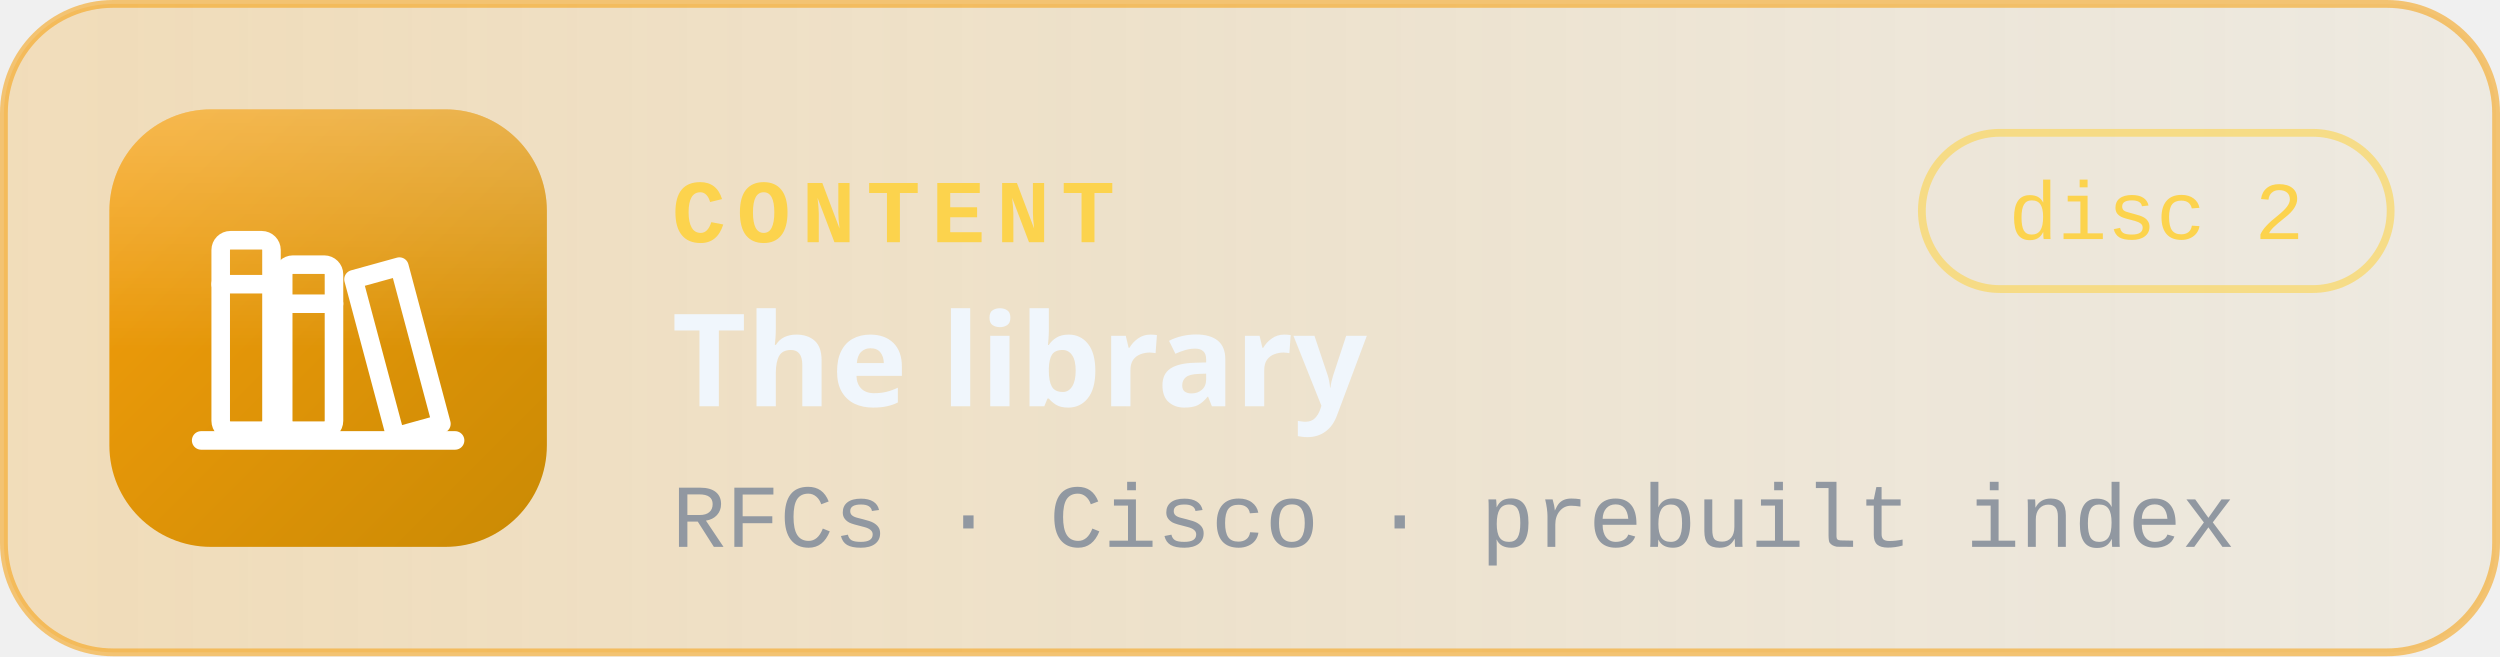
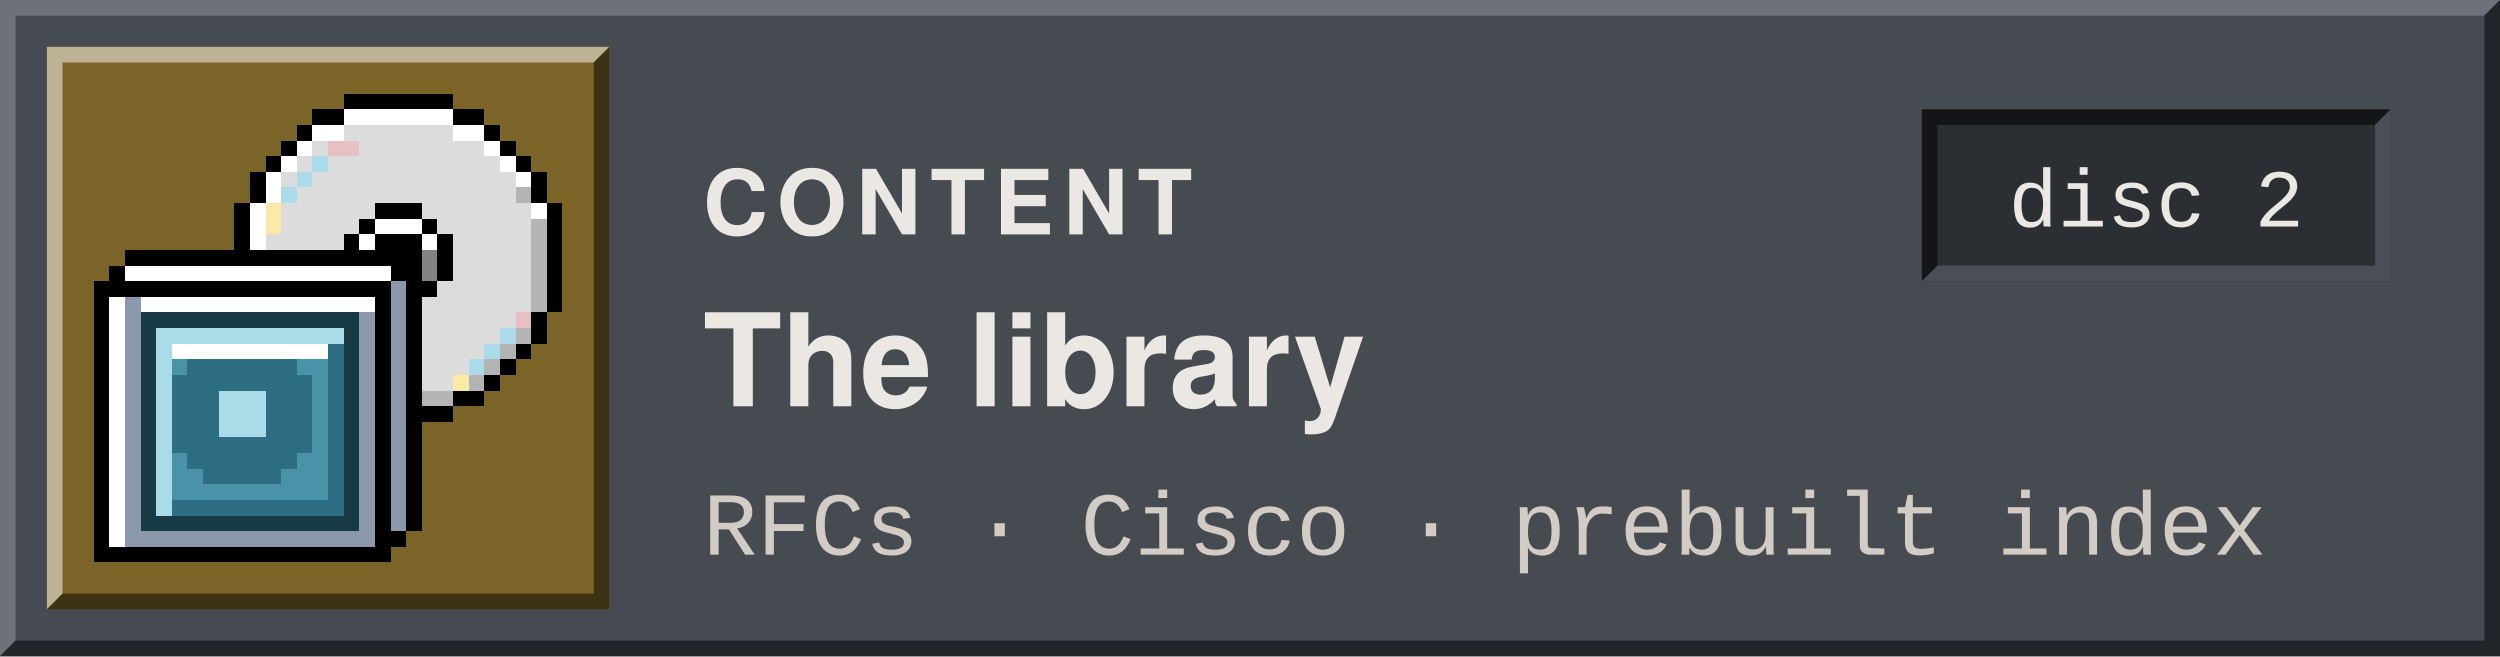
<svg xmlns="http://www.w3.org/2000/svg" width="320" height="84" viewBox="0 0 320 84" role="img" aria-labelledby="t d">
-   <style>.s{font-family:-apple-system,BlinkMacSystemFont,'Segoe UI','Noto Sans',Helvetica,Arial,sans-serif}.m{font-family:ui-monospace,SFMono-Regular,'SF Mono',Menlo,Consolas,'Liberation Mono',monospace}</style>
+   <style>.s{font-family:Helvetica,Arial,'Liberation Sans','Nimbus Sans',sans-serif}.m{font-family:'Lucida Console','Lucida Sans Typewriter',Monaco,'Courier New',monospace}</style>
  <defs>
-     <marker id="ah" viewBox="0 0 10 10" refX="9" refY="5" markerWidth="6.5" markerHeight="6.5" orient="auto">
-       <path d="M0 1L9.5 5L0 9z" fill="#9198a1" />
+     <marker id="ah" viewBox="0 0 8 8" refX="6" refY="4" markerWidth="4" markerHeight="4" orient="auto">
+       <path d="M0 0L8 4L0 8z" fill="#aeb5bd" />
    </marker>
-     <linearGradient id="bgcontent00" x1="0" y1="0" x2="1" y2="0">
-       <stop offset="0" stop-color="#f59e0b" stop-opacity="0.24" />
-       <stop offset="1" stop-color="#ca8a04" stop-opacity="0.06" />
-     </linearGradient>
-     <linearGradient id="iccontent00" x1="0" y1="0" x2="1" y2="1">
-       <stop offset="0" stop-color="#f59e0b" />
-       <stop offset="1" stop-color="#ca8a04" />
-     </linearGradient>
-     <linearGradient id="hlcontent00" x1="0" y1="0" x2="0" y2="1">
-       <stop offset="0" stop-color="#fff" stop-opacity=".28" />
-       <stop offset=".55" stop-color="#fff" stop-opacity="0" />
-     </linearGradient>
+     <marker id="ak" viewBox="0 0 8 8" refX="6" refY="4" markerWidth="4" markerHeight="4" orient="auto">
+       <path d="M0 0L8 4L0 8z" fill="#ebe7e2" />
+     </marker>
  </defs>
  <g transform="translate(0 0)">
-     <rect x=".5" y=".5" width="319" height="83" rx="14" fill="url(#bgcontent00)" stroke="#f59e0b" stroke-opacity="0.55" />
-     <rect x="14" y="14" width="56" height="56" rx="13" fill="url(#iccontent00)" />
-     <rect x="14" y="14" width="56" height="56" rx="13" fill="url(#hlcontent00)" />
-     <g transform="translate(22 22) scale(1.25)">
-       <rect x="5" y="7" width="5.2" height="19.5" rx="1" fill="none" stroke="#fff" stroke-width="1.9" stroke-linecap="round" stroke-linejoin="round" />
-       <rect x="11.4" y="9.5" width="5.2" height="17" rx="1" fill="none" stroke="#fff" stroke-width="1.9" stroke-linecap="round" stroke-linejoin="round" />
-       <path d="M18.6 11l4.7-1.3 4.3 16.1-4.7 1.3z" fill="none" stroke="#fff" stroke-width="1.9" stroke-linecap="round" stroke-linejoin="round" />
-       <path d="M3 27.5h26M5 11.5h5.2M11.4 13.5h5.2" fill="none" stroke="#fff" stroke-width="1.9" stroke-linecap="round" stroke-linejoin="round" />
+     <rect x="0" y="0" width="320" height="84" fill="#464a51" />
+     <path d="M0 0H320L318 2H2V82L0 84Z" fill="#6c717a" />
+     <path d="M320 0V84H0L2 82H318V2Z" fill="#212428" />
+     <rect x="6" y="6" width="72" height="72" fill="#7a6428" />
+     <path d="M6 6H78L76 8H8V76L6 78Z" fill="#bdb294" />
+     <path d="M78 6V78H6L8 76H76V8Z" fill="#3d3214" />
+     <g transform="translate(10 10) scale(2)" shape-rendering="crispEdges">
+       <path fill="#000000" d="M17 1h7v1h-7zM15 2h2v1h-2zM24 2h2v1h-2zM14 3h1v1h-1zM26 3h1v1h-1zM13 4h1v1h-1zM27 4h1v1h-1zM12 5h1v1h-1zM28 5h1v1h-1zM11 6h1v1h-1zM29 6h1v1h-1zM11 7h1v1h-1zM29 7h1v1h-1zM10 8h1v1h-1zM19 8h3v1h-3zM30 8h1v1h-1zM10 9h1v1h-1zM18 9h1v1h-1zM22 9h1v1h-1zM30 9h1v1h-1zM10 10h1v1h-1zM17 10h1v1h-1zM19 10h3v1h-3zM23 10h1v1h-1zM30 10h1v1h-1zM3 11h19v1h-19zM23 11h1v1h-1zM30 11h1v1h-1zM2 12h1v1h-1zM20 12h2v1h-2zM23 12h1v1h-1zM30 12h1v1h-1zM1 13h19v1h-19zM21 13h2v1h-2zM30 13h1v1h-1zM1 14h1v1h-1zM19 14h1v1h-1zM21 14h1v1h-1zM30 14h1v1h-1zM1 15h1v1h-1zM19 15h1v1h-1zM21 15h1v1h-1zM29 15h1v1h-1zM1 16h1v1h-1zM19 16h1v1h-1zM21 16h1v1h-1zM29 16h1v1h-1zM1 17h1v1h-1zM19 17h1v1h-1zM21 17h1v1h-1zM28 17h1v1h-1zM1 18h1v1h-1zM19 18h1v1h-1zM21 18h1v1h-1zM27 18h1v1h-1zM1 19h1v1h-1zM19 19h1v1h-1zM21 19h1v1h-1zM26 19h1v1h-1zM1 20h1v1h-1zM19 20h1v1h-1zM21 20h1v1h-1zM24 20h2v1h-2zM1 21h1v1h-1zM19 21h1v1h-1zM21 21h3v1h-3zM1 22h1v1h-1zM19 22h1v1h-1zM21 22h1v1h-1zM1 23h1v1h-1zM19 23h1v1h-1zM21 23h1v1h-1zM1 24h1v1h-1zM19 24h1v1h-1zM21 24h1v1h-1zM1 25h1v1h-1zM19 25h1v1h-1zM21 25h1v1h-1zM1 26h1v1h-1zM19 26h1v1h-1zM21 26h1v1h-1zM1 27h1v1h-1zM19 27h1v1h-1zM21 27h1v1h-1zM1 28h1v1h-1zM19 28h1v1h-1zM21 28h1v1h-1zM1 29h1v1h-1zM19 29h2v1h-2zM1 30h19v1h-19z" />
+       <path fill="#ffffff" d="M17 2h7v1h-7zM15 3h2v1h-2zM24 3h2v1h-2zM14 4h1v1h-1zM26 4h1v1h-1zM13 5h1v1h-1zM27 5h1v1h-1zM12 6h1v1h-1zM28 6h1v1h-1zM12 7h1v1h-1zM11 8h1v1h-1zM29 8h1v1h-1zM11 9h1v1h-1zM19 9h3v1h-3zM11 10h1v1h-1zM18 10h1v1h-1zM22 10h1v1h-1zM3 12h17v1h-17zM2 14h1v1h-1zM4 14h15v1h-15zM2 15h1v1h-1zM2 16h1v1h-1zM2 17h1v1h-1zM6 17h10v1h-10zM2 18h1v1h-1zM2 19h1v1h-1zM2 20h1v1h-1zM2 21h1v1h-1zM2 22h1v1h-1zM2 23h1v1h-1zM2 24h1v1h-1zM2 25h1v1h-1zM2 26h1v1h-1zM2 27h1v1h-1zM2 28h1v1h-1zM2 29h1v1h-1z" />
+       <path fill="#dcdcdc" d="M17 3h7v1h-7zM15 4h1v1h-1zM18 4h8v1h-8zM14 5h1v1h-1zM16 5h11v1h-11zM13 6h1v1h-1zM15 6h13v1h-13zM14 7h14v1h-14zM13 8h6v1h-6zM22 8h7v1h-7zM13 9h5v1h-5zM23 9h6v1h-6zM12 10h5v1h-5zM24 10h5v1h-5zM24 11h5v1h-5zM24 12h5v1h-5zM23 13h6v1h-6zM22 14h7v1h-7zM22 15h6v1h-6zM22 16h5v1h-5zM22 17h4v1h-4zM22 18h3v1h-3zM22 19h2v1h-2z" />
+       <path fill="#e7c0c4" d="M16 4h2v1h-2zM28 15h1v1h-1z" />
+       <path fill="#a9dbe8" d="M15 5h1v1h-1zM14 6h1v1h-1zM13 7h1v1h-1zM5 16h12v1h-12zM27 16h1v1h-1zM5 17h1v1h-1zM26 17h1v1h-1zM5 18h1v1h-1zM25 18h1v1h-1zM5 19h1v1h-1zM5 20h1v1h-1zM9 20h3v1h-3zM5 21h1v1h-1zM9 21h3v1h-3zM5 22h1v1h-1zM9 22h3v1h-3zM5 23h1v1h-1zM5 24h1v1h-1zM5 25h1v1h-1zM5 26h1v1h-1zM5 27h1v1h-1z" />
+       <path fill="#b4b4b4" d="M28 7h1v1h-1zM29 9h1v1h-1zM29 10h1v1h-1zM29 11h1v1h-1zM29 12h1v1h-1zM29 13h1v1h-1zM29 14h1v1h-1zM28 16h1v1h-1zM27 17h1v1h-1zM26 18h1v1h-1zM25 19h1v1h-1zM22 20h2v1h-2z" />
+       <path fill="#fbe9a8" d="M12 8h1v1h-1zM12 9h1v1h-1zM24 19h1v1h-1z" />
+       <path fill="#838383" d="M22 11h1v1h-1zM22 12h1v1h-1z" />
+       <path fill="#8998aa" d="M20 13h1v1h-1zM3 14h1v1h-1zM20 14h1v1h-1zM3 15h1v1h-1zM18 15h1v1h-1zM20 15h1v1h-1zM3 16h1v1h-1zM18 16h1v1h-1zM20 16h1v1h-1zM3 17h1v1h-1zM18 17h1v1h-1zM20 17h1v1h-1zM3 18h1v1h-1zM18 18h1v1h-1zM20 18h1v1h-1zM3 19h1v1h-1zM18 19h1v1h-1zM20 19h1v1h-1zM3 20h1v1h-1zM18 20h1v1h-1zM20 20h1v1h-1zM3 21h1v1h-1zM18 21h1v1h-1zM20 21h1v1h-1zM3 22h1v1h-1zM18 22h1v1h-1zM20 22h1v1h-1zM3 23h1v1h-1zM18 23h1v1h-1zM20 23h1v1h-1zM3 24h1v1h-1zM18 24h1v1h-1zM20 24h1v1h-1zM3 25h1v1h-1zM18 25h1v1h-1zM20 25h1v1h-1zM3 26h1v1h-1zM18 26h1v1h-1zM20 26h1v1h-1zM3 27h1v1h-1zM18 27h1v1h-1zM20 27h1v1h-1zM3 28h1v1h-1zM18 28h1v1h-1zM20 28h1v1h-1zM3 29h16v1h-16z" />
+       <path fill="#173a45" d="M4 15h14v1h-14zM4 16h1v1h-1zM17 16h1v1h-1zM4 17h1v1h-1zM17 17h1v1h-1zM4 18h1v1h-1zM17 18h1v1h-1zM4 19h1v1h-1zM17 19h1v1h-1zM4 20h1v1h-1zM17 20h1v1h-1zM4 21h1v1h-1zM17 21h1v1h-1zM4 22h1v1h-1zM17 22h1v1h-1zM4 23h1v1h-1zM17 23h1v1h-1zM4 24h1v1h-1zM17 24h1v1h-1zM4 25h1v1h-1zM17 25h1v1h-1zM4 26h1v1h-1zM17 26h1v1h-1zM4 27h1v1h-1zM17 27h1v1h-1zM4 28h14v1h-14z" />
+       <path fill="#2e6e82" d="M16 17h1v1h-1zM7 18h7v1h-7zM16 18h1v1h-1zM6 19h9v1h-9zM16 19h1v1h-1zM6 20h3v1h-3zM12 20h3v1h-3zM16 20h1v1h-1zM6 21h3v1h-3zM12 21h3v1h-3zM16 21h1v1h-1zM6 22h3v1h-3zM12 22h3v1h-3zM16 22h1v1h-1zM6 23h9v1h-9zM16 23h1v1h-1zM7 24h7v1h-7zM16 24h1v1h-1zM8 25h5v1h-5zM16 25h1v1h-1zM16 26h1v1h-1zM6 27h11v1h-11z" />
+       <path fill="#4992a7" d="M6 18h1v1h-1zM14 18h2v1h-2zM15 19h1v1h-1zM15 20h1v1h-1zM15 21h1v1h-1zM15 22h1v1h-1zM15 23h1v1h-1zM6 24h1v1h-1zM14 24h2v1h-2zM6 25h2v1h-2zM13 25h3v1h-3zM6 26h10v1h-10z" />
    </g>
-     <text x="86" y="31" class="m" font-size="11.5" font-weight="700" fill="#fcd34d" letter-spacing="1.4">CONTENT</text>
-     <text x="86" y="52" class="s" font-size="16.5" font-weight="700" fill="#f0f6fc">The library</text>
-     <text x="86" y="70" class="m" font-size="11.5" font-weight="400" fill="#9198a1">RFCs · Cisco · prebuilt index</text>
-     <rect x="246" y="17" width="60" height="20" rx="10" fill="none" stroke="#fcd34d" stroke-opacity=".6" />
-     <text x="276" y="30.6" class="m" font-size="10.5" font-weight="400" fill="#fcd34d" text-anchor="middle">disc 2</text>
+     <text x="90" y="30" class="s" font-size="11.5" font-weight="700" fill="#ebe7e2" letter-spacing="1.2">CONTENT</text>
+     <text x="90" y="52" class="s" font-size="16.5" font-weight="700" fill="#ebe7e2">The library</text>
+     <text x="90" y="71" class="m" font-size="11.5" fill="#d3ccc5">RFCs · Cisco · prebuilt index</text>
+     <rect x="246" y="14" width="60" height="22" fill="#2b2e33" />
+     <path d="M246 14H306L304 16H248V34L246 36Z" fill="#131518" />
+     <path d="M306 14V36H246L248 34H304V16Z" fill="#4a4f57" />
+     <text x="276" y="29" class="m" font-size="10.5" fill="#ebe7e2" text-anchor="middle">disc 2</text>
  </g>
</svg>
